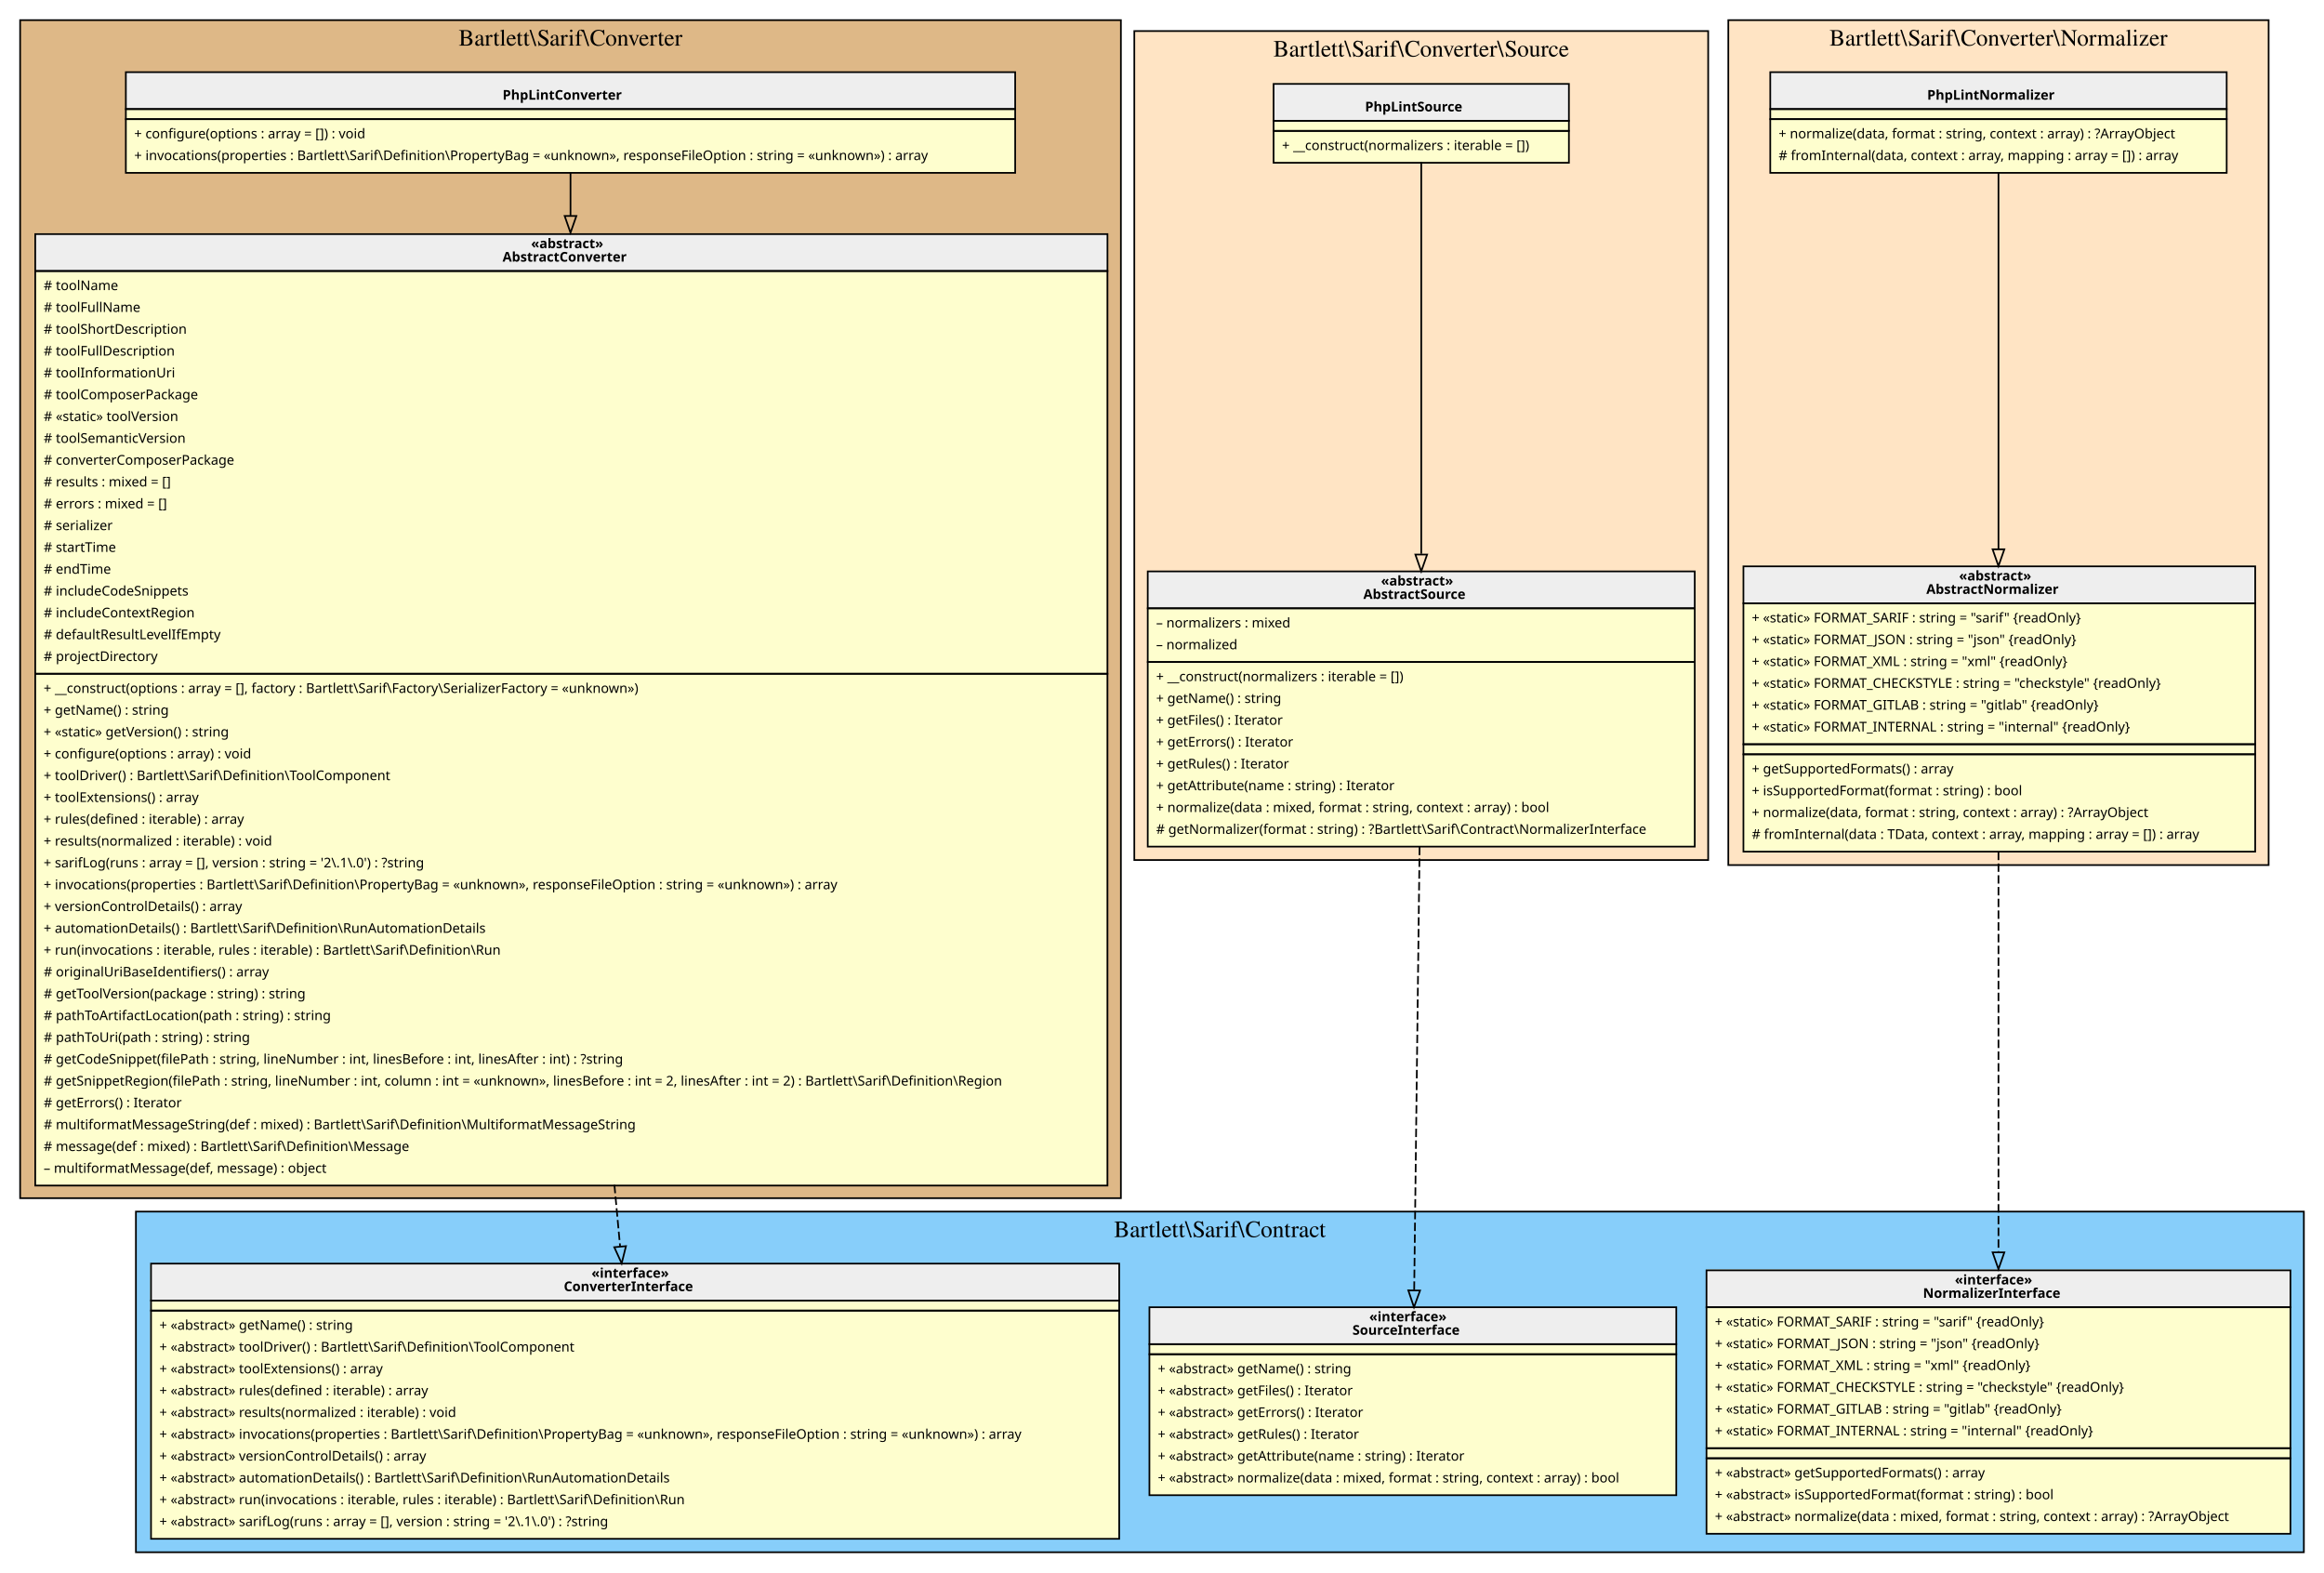
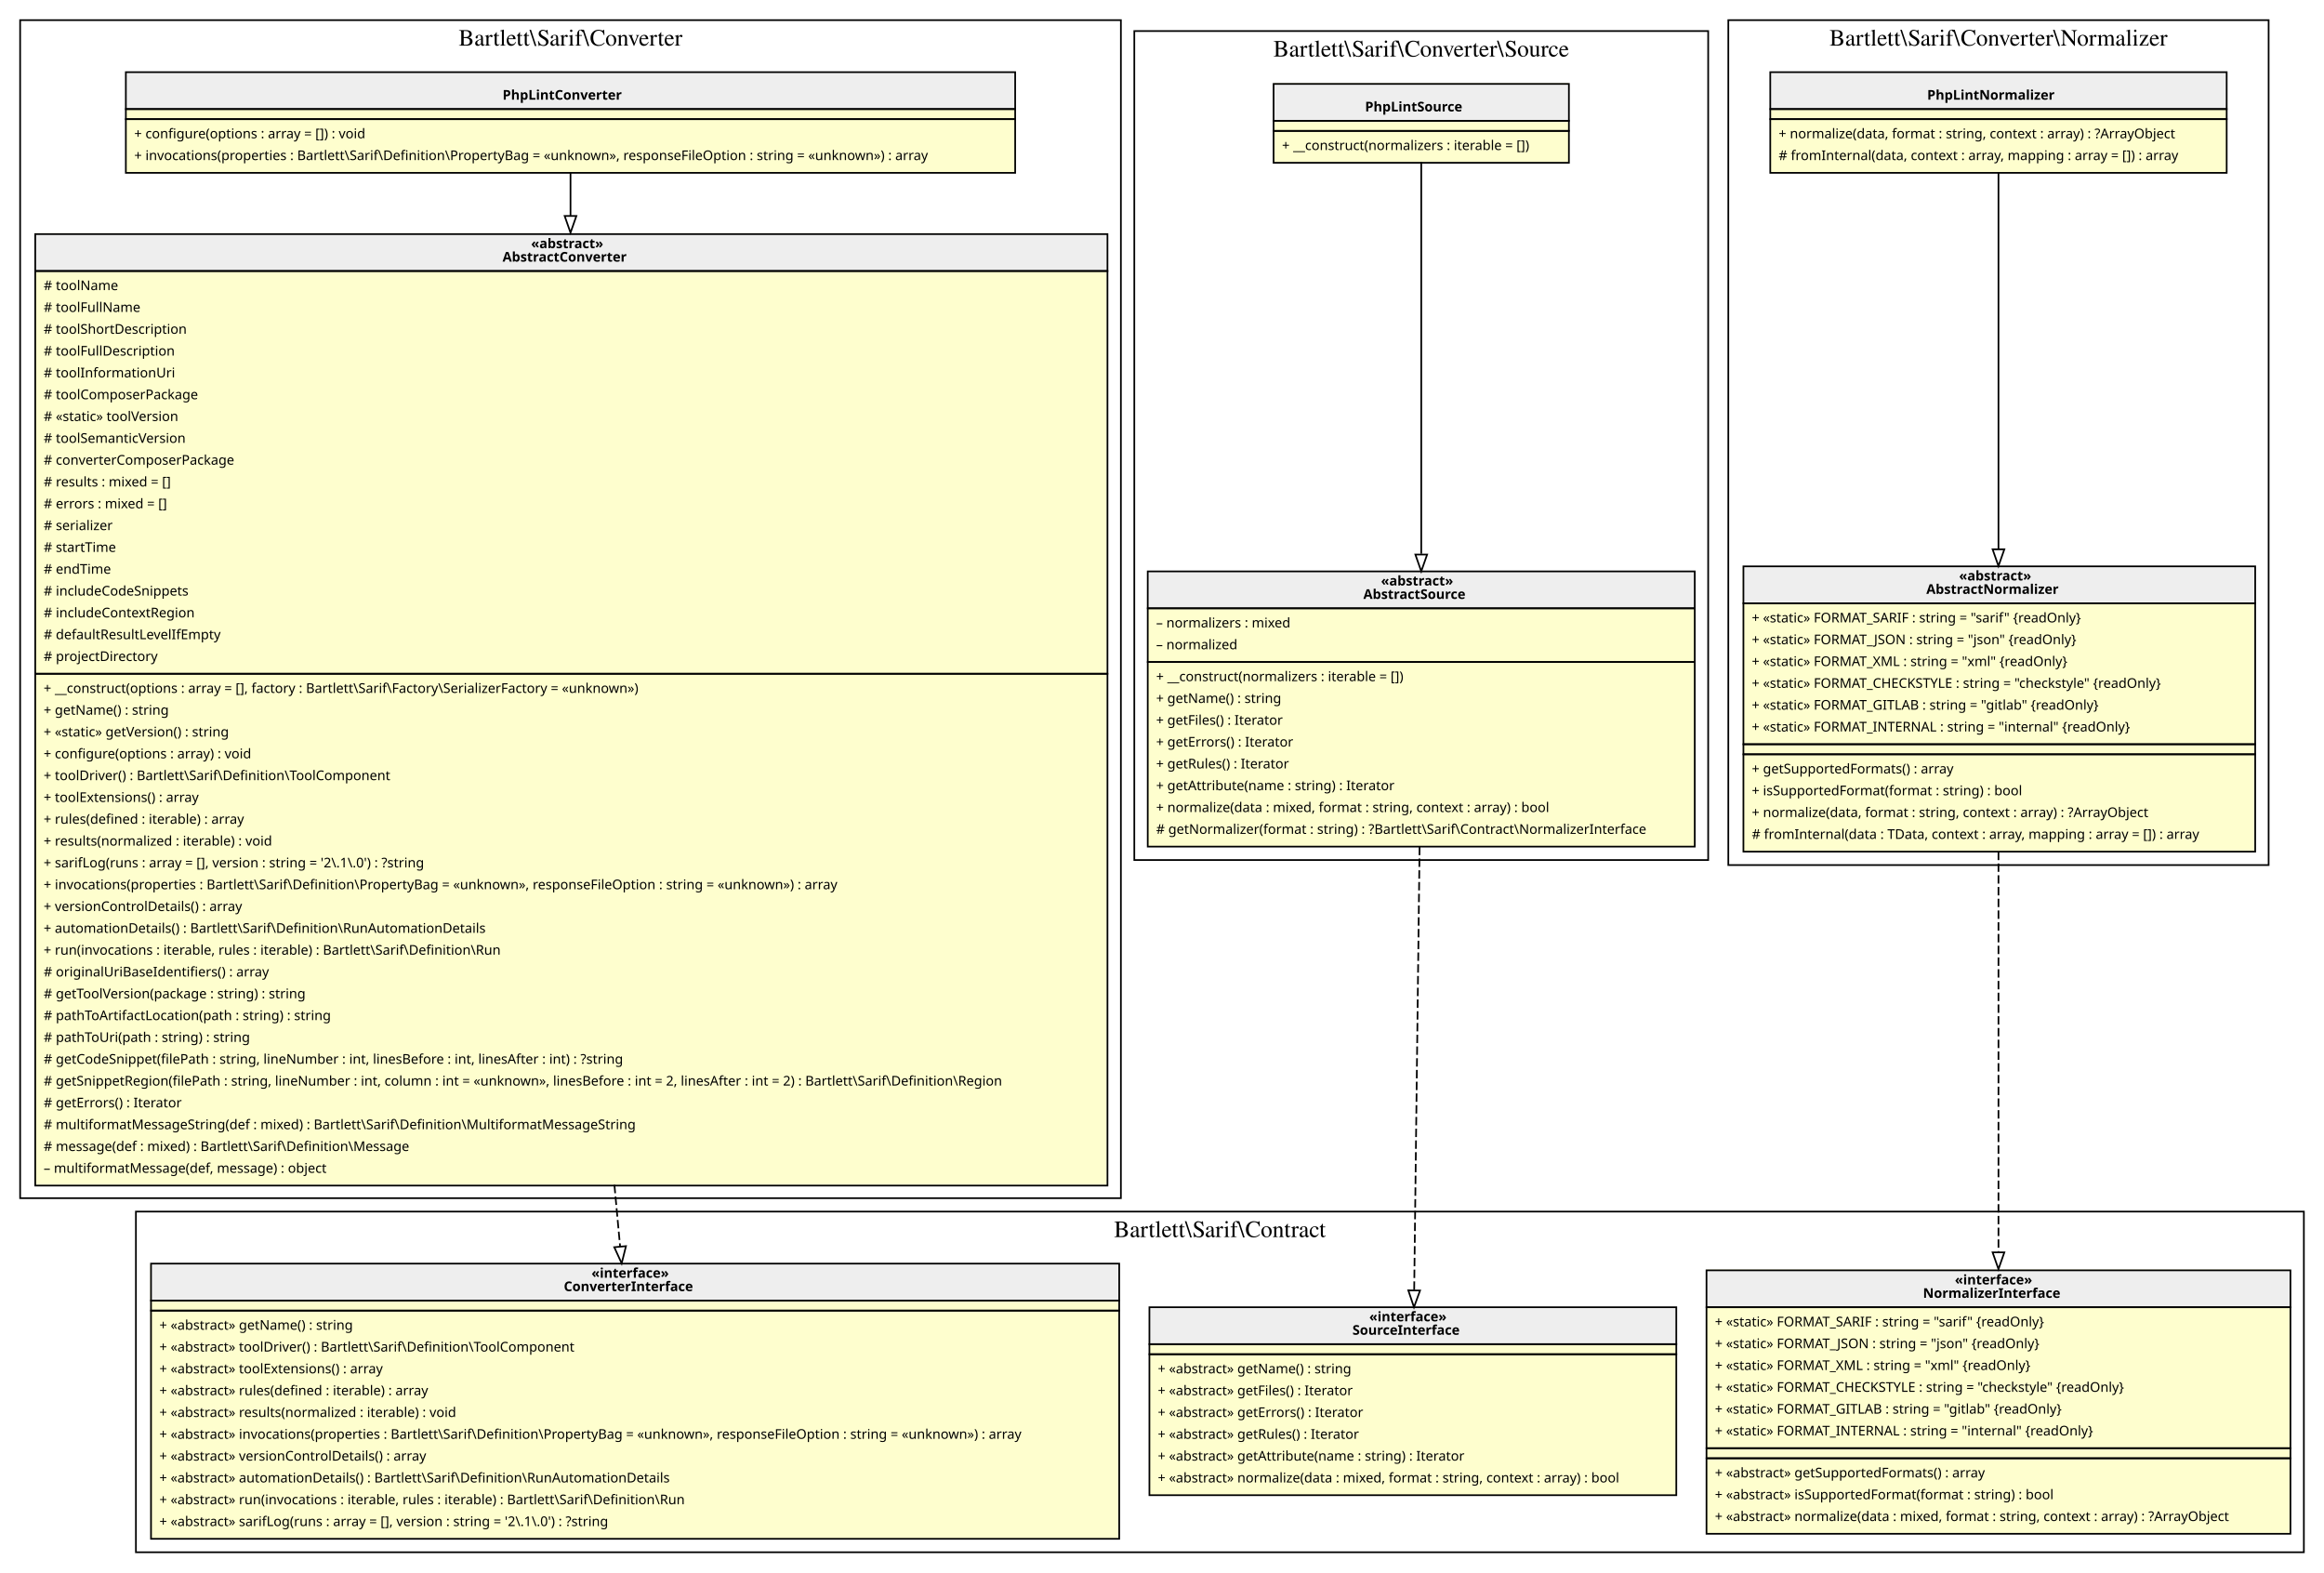
<svg xmlns="http://www.w3.org/2000/svg" width="1385pt" height="937pt" viewBox="0.00 0.00 1385.00 937.00">
  <g id="graph0" class="graph" transform="scale(1 1) rotate(0) translate(4 933)">
    <g id="clust1" class="cluster">
-       <polygon fill="BurlyWood" stroke="black" points="8,-219 8,-921 664,-921 664,-219 8,-219" />
+       <polygon fill="transparent" stroke="black" points="8,-219 8,-921 664,-921 664,-219 8,-219" />
      <text text-anchor="middle" x="336" y="-905.8" font-family="Times,serif" font-size="14.00">Bartlett\Sarif\Converter</text>
    </g>
    <g id="clust2" class="cluster">
-       <polygon fill="LightSkyBlue" stroke="black" points="77,-8 77,-211 1369,-211 1369,-8 77,-8" />
+       <polygon fill="transparent" stroke="black" points="77,-8 77,-211 1369,-211 1369,-8 77,-8" />
      <text text-anchor="middle" x="723" y="-195.8" font-family="Times,serif" font-size="14.00">Bartlett\Sarif\Contract</text>
    </g>
    <g id="clust3" class="cluster">
-       <polygon fill="Bisque" stroke="black" points="672,-420.5 672,-914.5 1014,-914.5 1014,-420.5 672,-420.5" />
+       <polygon fill="transparent" stroke="black" points="672,-420.5 672,-914.5 1014,-914.5 1014,-420.5 672,-420.5" />
      <text text-anchor="middle" x="843" y="-899.3" font-family="Times,serif" font-size="14.00">Bartlett\Sarif\Converter\Source</text>
    </g>
    <g id="clust4" class="cluster">
-       <polygon fill="Bisque" stroke="black" points="1026,-417.5 1026,-921 1348,-921 1348,-417.5 1026,-417.5" />
+       <polygon fill="transparent" stroke="black" points="1026,-417.5 1026,-921 1348,-921 1348,-417.5 1026,-417.5" />
      <text text-anchor="middle" x="1187" y="-905.8" font-family="Times,serif" font-size="14.00">Bartlett\Sarif\Converter\Normalizer</text>
    </g>
    <g id="node1" class="node">
      <polygon fill="#fefece" stroke="transparent" points="601,-890 71,-890 71,-830 601,-830 601,-890" />
      <polygon fill="#eeeeee" stroke="transparent" points="71,-868 71,-890 601,-890 601,-868 71,-868" />
      <polygon fill="none" stroke="black" points="71,-868 71,-890 601,-890 601,-868 71,-868" />
      <text text-anchor="start" x="295.5" y="-873.6" font-family="Verdana" font-weight="bold" font-size="8.00">PhpLintConverter</text>
      <polygon fill="none" stroke="black" points="71,-862 71,-868 601,-868 601,-862 71,-862" />
      <polygon fill="none" stroke="black" points="71,-830 71,-862 601,-862 601,-830 71,-830" />
      <text text-anchor="start" x="76" y="-850.6" font-family="Verdana" font-size="8.00">+ configure(options : array = []) : void</text>
      <text text-anchor="start" x="76" y="-837.6" font-family="Verdana" font-size="8.00">+ invocations(properties : Bartlett\Sarif\Definition\PropertyBag = «unknown», responseFileOption : string = «unknown») : array</text>
    </g>
    <g id="node2" class="node">
      <polygon fill="#fefece" stroke="transparent" points="655.5,-794 16.5,-794 16.5,-227 655.5,-227 655.5,-794" />
      <polygon fill="#eeeeee" stroke="transparent" points="17,-771.5 17,-793.5 656,-793.5 656,-771.5 17,-771.5" />
      <polygon fill="none" stroke="black" points="17,-771.5 17,-793.5 656,-793.5 656,-771.5 17,-771.5" />
      <text text-anchor="start" x="312.5" y="-785.1" font-family="Verdana" font-weight="bold" font-size="8.00">«abstract»</text>
      <text text-anchor="start" x="295.5" y="-777.1" font-family="Verdana" font-weight="bold" font-size="8.00">AbstractConverter</text>
      <polygon fill="none" stroke="black" points="17,-531.5 17,-771.5 656,-771.5 656,-531.5 17,-531.5" />
      <text text-anchor="start" x="22" y="-760.1" font-family="Verdana" font-size="8.00"># toolName</text>
      <text text-anchor="start" x="22" y="-747.1" font-family="Verdana" font-size="8.00"># toolFullName</text>
      <text text-anchor="start" x="22" y="-734.1" font-family="Verdana" font-size="8.00"># toolShortDescription</text>
      <text text-anchor="start" x="22" y="-721.1" font-family="Verdana" font-size="8.00"># toolFullDescription</text>
      <text text-anchor="start" x="22" y="-708.1" font-family="Verdana" font-size="8.00"># toolInformationUri</text>
      <text text-anchor="start" x="22" y="-695.1" font-family="Verdana" font-size="8.00"># toolComposerPackage</text>
      <text text-anchor="start" x="22" y="-682.1" font-family="Verdana" font-size="8.00"># «static» toolVersion</text>
      <text text-anchor="start" x="22" y="-669.1" font-family="Verdana" font-size="8.00"># toolSemanticVersion</text>
      <text text-anchor="start" x="22" y="-656.1" font-family="Verdana" font-size="8.00"># converterComposerPackage</text>
      <text text-anchor="start" x="22" y="-643.1" font-family="Verdana" font-size="8.00"># results : mixed = []</text>
      <text text-anchor="start" x="22" y="-630.1" font-family="Verdana" font-size="8.00"># errors : mixed = []</text>
      <text text-anchor="start" x="22" y="-617.1" font-family="Verdana" font-size="8.00"># serializer</text>
      <text text-anchor="start" x="22" y="-604.1" font-family="Verdana" font-size="8.00"># startTime</text>
      <text text-anchor="start" x="22" y="-591.1" font-family="Verdana" font-size="8.00"># endTime</text>
      <text text-anchor="start" x="22" y="-578.1" font-family="Verdana" font-size="8.00"># includeCodeSnippets</text>
      <text text-anchor="start" x="22" y="-565.1" font-family="Verdana" font-size="8.00"># includeContextRegion</text>
      <text text-anchor="start" x="22" y="-552.1" font-family="Verdana" font-size="8.00"># defaultResultLevelIfEmpty</text>
      <text text-anchor="start" x="22" y="-539.1" font-family="Verdana" font-size="8.00"># projectDirectory</text>
      <polygon fill="none" stroke="black" points="17,-226.5 17,-531.5 656,-531.5 656,-226.5 17,-226.5" />
      <text text-anchor="start" x="22" y="-520.1" font-family="Verdana" font-size="8.00">+ __construct(options : array = [], factory : Bartlett\Sarif\Factory\SerializerFactory = «unknown»)</text>
      <text text-anchor="start" x="22" y="-507.1" font-family="Verdana" font-size="8.00">+ getName() : string</text>
      <text text-anchor="start" x="22" y="-494.1" font-family="Verdana" font-size="8.00">+ «static» getVersion() : string</text>
      <text text-anchor="start" x="22" y="-481.1" font-family="Verdana" font-size="8.00">+ configure(options : array) : void</text>
      <text text-anchor="start" x="22" y="-468.1" font-family="Verdana" font-size="8.00">+ toolDriver() : Bartlett\Sarif\Definition\ToolComponent</text>
      <text text-anchor="start" x="22" y="-455.1" font-family="Verdana" font-size="8.00">+ toolExtensions() : array</text>
      <text text-anchor="start" x="22" y="-442.1" font-family="Verdana" font-size="8.00">+ rules(defined : iterable) : array</text>
      <text text-anchor="start" x="22" y="-429.1" font-family="Verdana" font-size="8.00">+ results(normalized : iterable) : void</text>
      <text text-anchor="start" x="22" y="-416.1" font-family="Verdana" font-size="8.00">+ sarifLog(runs : array = [], version : string = '2\.1\.0') : ?string</text>
      <text text-anchor="start" x="22" y="-403.1" font-family="Verdana" font-size="8.00">+ invocations(properties : Bartlett\Sarif\Definition\PropertyBag = «unknown», responseFileOption : string = «unknown») : array</text>
      <text text-anchor="start" x="22" y="-390.1" font-family="Verdana" font-size="8.00">+ versionControlDetails() : array</text>
      <text text-anchor="start" x="22" y="-377.1" font-family="Verdana" font-size="8.00">+ automationDetails() : Bartlett\Sarif\Definition\RunAutomationDetails</text>
      <text text-anchor="start" x="22" y="-364.1" font-family="Verdana" font-size="8.00">+ run(invocations : iterable, rules : iterable) : Bartlett\Sarif\Definition\Run</text>
      <text text-anchor="start" x="22" y="-351.1" font-family="Verdana" font-size="8.00"># originalUriBaseIdentifiers() : array</text>
      <text text-anchor="start" x="22" y="-338.1" font-family="Verdana" font-size="8.00"># getToolVersion(package : string) : string</text>
      <text text-anchor="start" x="22" y="-325.1" font-family="Verdana" font-size="8.00"># pathToArtifactLocation(path : string) : string</text>
      <text text-anchor="start" x="22" y="-312.1" font-family="Verdana" font-size="8.00"># pathToUri(path : string) : string</text>
      <text text-anchor="start" x="22" y="-299.1" font-family="Verdana" font-size="8.00"># getCodeSnippet(filePath : string, lineNumber : int, linesBefore : int, linesAfter : int) : ?string</text>
      <text text-anchor="start" x="22" y="-286.1" font-family="Verdana" font-size="8.00"># getSnippetRegion(filePath : string, lineNumber : int, column : int = «unknown», linesBefore : int = 2, linesAfter : int = 2) : Bartlett\Sarif\Definition\Region</text>
      <text text-anchor="start" x="22" y="-273.1" font-family="Verdana" font-size="8.00"># getErrors() : Iterator</text>
      <text text-anchor="start" x="22" y="-260.1" font-family="Verdana" font-size="8.00"># multiformatMessageString(def : mixed) : Bartlett\Sarif\Definition\MultiformatMessageString</text>
      <text text-anchor="start" x="22" y="-247.1" font-family="Verdana" font-size="8.00"># message(def : mixed) : Bartlett\Sarif\Definition\Message</text>
      <text text-anchor="start" x="22" y="-234.1" font-family="Verdana" font-size="8.00">– multiformatMessage(def, message) : object</text>
    </g>
    <g id="edge2" class="edge">
      <path fill="none" stroke="black" d="M336,-829.97C336,-822.58 336,-814.02 336,-804.53" />
      <polygon fill="none" stroke="black" points="339.5,-804.32 336,-794.32 332.5,-804.32 339.5,-804.32" />
    </g>
    <g id="node3" class="node">
      <polygon fill="#fefece" stroke="transparent" points="662.5,-180 85.5,-180 85.5,-16 662.5,-16 662.5,-180" />
      <polygon fill="#eeeeee" stroke="transparent" points="86,-158 86,-180 663,-180 663,-158 86,-158" />
      <polygon fill="none" stroke="black" points="86,-158 86,-180 663,-180 663,-158 86,-158" />
      <text text-anchor="start" x="348.5" y="-171.6" font-family="Verdana" font-weight="bold" font-size="8.00">«interface»</text>
      <text text-anchor="start" x="332" y="-163.6" font-family="Verdana" font-weight="bold" font-size="8.00">ConverterInterface</text>
      <polygon fill="none" stroke="black" points="86,-152 86,-158 663,-158 663,-152 86,-152" />
      <polygon fill="none" stroke="black" points="86,-16 86,-152 663,-152 663,-16 86,-16" />
      <text text-anchor="start" x="91" y="-140.6" font-family="Verdana" font-size="8.00">+ «abstract» getName() : string</text>
      <text text-anchor="start" x="91" y="-127.6" font-family="Verdana" font-size="8.00">+ «abstract» toolDriver() : Bartlett\Sarif\Definition\ToolComponent</text>
      <text text-anchor="start" x="91" y="-114.6" font-family="Verdana" font-size="8.00">+ «abstract» toolExtensions() : array</text>
      <text text-anchor="start" x="91" y="-101.6" font-family="Verdana" font-size="8.00">+ «abstract» rules(defined : iterable) : array</text>
      <text text-anchor="start" x="91" y="-88.6" font-family="Verdana" font-size="8.00">+ «abstract» results(normalized : iterable) : void</text>
      <text text-anchor="start" x="91" y="-75.6" font-family="Verdana" font-size="8.00">+ «abstract» invocations(properties : Bartlett\Sarif\Definition\PropertyBag = «unknown», responseFileOption : string = «unknown») : array</text>
      <text text-anchor="start" x="91" y="-62.6" font-family="Verdana" font-size="8.00">+ «abstract» versionControlDetails() : array</text>
      <text text-anchor="start" x="91" y="-49.6" font-family="Verdana" font-size="8.00">+ «abstract» automationDetails() : Bartlett\Sarif\Definition\RunAutomationDetails</text>
      <text text-anchor="start" x="91" y="-36.6" font-family="Verdana" font-size="8.00">+ «abstract» run(invocations : iterable, rules : iterable) : Bartlett\Sarif\Definition\Run</text>
      <text text-anchor="start" x="91" y="-23.6" font-family="Verdana" font-size="8.00">+ «abstract» sarifLog(runs : array = [], version : string = '2\.1\.0') : ?string</text>
    </g>
    <g id="edge1" class="edge">
      <path fill="none" stroke="black" stroke-dasharray="5,2" d="M362.16,-226.92C363.34,-214.11 364.49,-201.77 365.56,-190.15" />
      <polygon fill="none" stroke="black" points="369.05,-190.41 366.49,-180.13 362.08,-189.77 369.05,-190.41" />
    </g>
    <g id="node4" class="node">
      <polygon fill="#fefece" stroke="transparent" points="995,-154 681,-154 681,-42 995,-42 995,-154" />
      <polygon fill="#eeeeee" stroke="transparent" points="681,-132 681,-154 995,-154 995,-132 681,-132" />
      <polygon fill="none" stroke="black" points="681,-132 681,-154 995,-154 995,-132 681,-132" />
      <text text-anchor="start" x="812" y="-145.6" font-family="Verdana" font-weight="bold" font-size="8.00">«interface»</text>
      <text text-anchor="start" x="802" y="-137.6" font-family="Verdana" font-weight="bold" font-size="8.00">SourceInterface</text>
      <polygon fill="none" stroke="black" points="681,-126 681,-132 995,-132 995,-126 681,-126" />
      <polygon fill="none" stroke="black" points="681,-42 681,-126 995,-126 995,-42 681,-42" />
      <text text-anchor="start" x="686" y="-114.6" font-family="Verdana" font-size="8.00">+ «abstract» getName() : string</text>
      <text text-anchor="start" x="686" y="-101.6" font-family="Verdana" font-size="8.00">+ «abstract» getFiles() : Iterator</text>
      <text text-anchor="start" x="686" y="-88.6" font-family="Verdana" font-size="8.00">+ «abstract» getErrors() : Iterator</text>
      <text text-anchor="start" x="686" y="-75.6" font-family="Verdana" font-size="8.00">+ «abstract» getRules() : Iterator</text>
      <text text-anchor="start" x="686" y="-62.6" font-family="Verdana" font-size="8.00">+ «abstract» getAttribute(name : string) : Iterator</text>
      <text text-anchor="start" x="686" y="-49.6" font-family="Verdana" font-size="8.00">+ «abstract» normalize(data : mixed, format : string, context : array) : bool</text>
    </g>
    <g id="node5" class="node">
      <polygon fill="#fefece" stroke="transparent" points="1361,-176.5 1013,-176.5 1013,-19.5 1361,-19.5 1361,-176.5" />
      <polygon fill="#eeeeee" stroke="transparent" points="1013,-154 1013,-176 1361,-176 1361,-154 1013,-154" />
      <polygon fill="none" stroke="black" points="1013,-154 1013,-176 1361,-176 1361,-154 1013,-154" />
      <text text-anchor="start" x="1161" y="-167.6" font-family="Verdana" font-weight="bold" font-size="8.00">«interface»</text>
      <text text-anchor="start" x="1142" y="-159.6" font-family="Verdana" font-weight="bold" font-size="8.00">NormalizerInterface</text>
      <polygon fill="none" stroke="black" points="1013,-70 1013,-154 1361,-154 1361,-70 1013,-70" />
      <text text-anchor="start" x="1018" y="-142.6" font-family="Verdana" font-size="8.00">+ «static» FORMAT_SARIF : string = "sarif" {readOnly}</text>
      <text text-anchor="start" x="1018" y="-129.6" font-family="Verdana" font-size="8.00">+ «static» FORMAT_JSON : string = "json" {readOnly}</text>
      <text text-anchor="start" x="1018" y="-116.6" font-family="Verdana" font-size="8.00">+ «static» FORMAT_XML : string = "xml" {readOnly}</text>
      <text text-anchor="start" x="1018" y="-103.6" font-family="Verdana" font-size="8.00">+ «static» FORMAT_CHECKSTYLE : string = "checkstyle" {readOnly}</text>
      <text text-anchor="start" x="1018" y="-90.6" font-family="Verdana" font-size="8.00">+ «static» FORMAT_GITLAB : string = "gitlab" {readOnly}</text>
      <text text-anchor="start" x="1018" y="-77.6" font-family="Verdana" font-size="8.00">+ «static» FORMAT_INTERNAL : string = "internal" {readOnly}</text>
      <polygon fill="none" stroke="black" points="1013,-64 1013,-70 1361,-70 1361,-64 1013,-64" />
      <polygon fill="none" stroke="black" points="1013,-19 1013,-64 1361,-64 1361,-19 1013,-19" />
      <text text-anchor="start" x="1018" y="-52.6" font-family="Verdana" font-size="8.00">+ «abstract» getSupportedFormats() : array</text>
      <text text-anchor="start" x="1018" y="-39.6" font-family="Verdana" font-size="8.00">+ «abstract» isSupportedFormat(format : string) : bool</text>
      <text text-anchor="start" x="1018" y="-26.6" font-family="Verdana" font-size="8.00">+ «abstract» normalize(data : mixed, format : string, context : array) : ?ArrayObject</text>
    </g>
    <g id="node6" class="node">
      <polygon fill="#fefece" stroke="transparent" points="931,-883.5 755,-883.5 755,-836.5 931,-836.5 931,-883.5" />
      <polygon fill="#eeeeee" stroke="transparent" points="755,-861 755,-883 931,-883 931,-861 755,-861" />
      <polygon fill="none" stroke="black" points="755,-861 755,-883 931,-883 931,-861 755,-861" />
      <text text-anchor="start" x="809.5" y="-866.6" font-family="Verdana" font-weight="bold" font-size="8.00">PhpLintSource</text>
      <polygon fill="none" stroke="black" points="755,-855 755,-861 931,-861 931,-855 755,-855" />
      <polygon fill="none" stroke="black" points="755,-836 755,-855 931,-855 931,-836 755,-836" />
      <text text-anchor="start" x="760" y="-843.6" font-family="Verdana" font-size="8.00">+ __construct(normalizers : iterable = [])</text>
    </g>
    <g id="node7" class="node">
      <polygon fill="#fefece" stroke="transparent" points="1006,-592.5 680,-592.5 680,-428.5 1006,-428.5 1006,-592.5" />
      <polygon fill="#eeeeee" stroke="transparent" points="680,-570.5 680,-592.5 1006,-592.5 1006,-570.5 680,-570.5" />
      <polygon fill="none" stroke="black" points="680,-570.5 680,-592.5 1006,-592.5 1006,-570.5 680,-570.5" />
      <text text-anchor="start" x="819" y="-584.1" font-family="Verdana" font-weight="bold" font-size="8.00">«abstract»</text>
      <text text-anchor="start" x="808.5" y="-576.1" font-family="Verdana" font-weight="bold" font-size="8.00">AbstractSource</text>
      <polygon fill="none" stroke="black" points="680,-538.5 680,-570.5 1006,-570.5 1006,-538.5 680,-538.5" />
      <text text-anchor="start" x="685" y="-559.1" font-family="Verdana" font-size="8.00">– normalizers : mixed</text>
      <text text-anchor="start" x="685" y="-546.1" font-family="Verdana" font-size="8.00">– normalized</text>
      <polygon fill="none" stroke="black" points="680,-428.5 680,-538.5 1006,-538.5 1006,-428.5 680,-428.5" />
      <text text-anchor="start" x="685" y="-527.1" font-family="Verdana" font-size="8.00">+ __construct(normalizers : iterable = [])</text>
      <text text-anchor="start" x="685" y="-514.1" font-family="Verdana" font-size="8.00">+ getName() : string</text>
      <text text-anchor="start" x="685" y="-501.1" font-family="Verdana" font-size="8.00">+ getFiles() : Iterator</text>
      <text text-anchor="start" x="685" y="-488.1" font-family="Verdana" font-size="8.00">+ getErrors() : Iterator</text>
      <text text-anchor="start" x="685" y="-475.1" font-family="Verdana" font-size="8.00">+ getRules() : Iterator</text>
      <text text-anchor="start" x="685" y="-462.1" font-family="Verdana" font-size="8.00">+ getAttribute(name : string) : Iterator</text>
      <text text-anchor="start" x="685" y="-449.1" font-family="Verdana" font-size="8.00">+ normalize(data : mixed, format : string, context : array) : bool</text>
      <text text-anchor="start" x="685" y="-436.1" font-family="Verdana" font-size="8.00"># getNormalizer(format : string) : ?Bartlett\Sarif\Contract\NormalizerInterface</text>
    </g>
    <g id="edge4" class="edge">
      <path fill="none" stroke="black" d="M843,-836.47C843,-790.12 843,-681.84 843,-602.97" />
      <polygon fill="none" stroke="black" points="846.5,-602.53 843,-592.53 839.5,-602.53 846.5,-602.53" />
    </g>
    <g id="edge3" class="edge">
      <path fill="none" stroke="black" stroke-dasharray="5,2" d="M842.01,-428.4C841.07,-351.01 839.67,-235.9 838.79,-164.26" />
      <polygon fill="none" stroke="black" points="842.29,-163.97 838.67,-154.01 835.29,-164.06 842.29,-163.97" />
    </g>
    <g id="node8" class="node">
      <polygon fill="#fefece" stroke="transparent" points="1323,-890 1051,-890 1051,-830 1323,-830 1323,-890" />
      <polygon fill="#eeeeee" stroke="transparent" points="1051,-868 1051,-890 1323,-890 1323,-868 1051,-868" />
      <polygon fill="none" stroke="black" points="1051,-868 1051,-890 1323,-890 1323,-868 1051,-868" />
      <text text-anchor="start" x="1144.5" y="-873.6" font-family="Verdana" font-weight="bold" font-size="8.00">PhpLintNormalizer</text>
      <polygon fill="none" stroke="black" points="1051,-862 1051,-868 1323,-868 1323,-862 1051,-862" />
      <polygon fill="none" stroke="black" points="1051,-830 1051,-862 1323,-862 1323,-830 1051,-830" />
      <text text-anchor="start" x="1056" y="-850.6" font-family="Verdana" font-size="8.00">+ normalize(data, format : string, context : array) : ?ArrayObject</text>
      <text text-anchor="start" x="1056" y="-837.6" font-family="Verdana" font-size="8.00"># fromInternal(data, context : array, mapping : array = []) : array</text>
    </g>
    <g id="node9" class="node">
      <polygon fill="#fefece" stroke="transparent" points="1339.5,-595.5 1034.5,-595.5 1034.5,-425.5 1339.5,-425.5 1339.5,-595.5" />
      <polygon fill="#eeeeee" stroke="transparent" points="1035,-573.5 1035,-595.5 1340,-595.5 1340,-573.5 1035,-573.5" />
      <polygon fill="none" stroke="black" points="1035,-573.5 1035,-595.5 1340,-595.5 1340,-573.5 1035,-573.5" />
      <text text-anchor="start" x="1163.5" y="-587.1" font-family="Verdana" font-weight="bold" font-size="8.00">«abstract»</text>
      <text text-anchor="start" x="1144" y="-579.1" font-family="Verdana" font-weight="bold" font-size="8.00">AbstractNormalizer</text>
      <polygon fill="none" stroke="black" points="1035,-489.5 1035,-573.5 1340,-573.5 1340,-489.5 1035,-489.5" />
      <text text-anchor="start" x="1040" y="-562.1" font-family="Verdana" font-size="8.00">+ «static» FORMAT_SARIF : string = "sarif" {readOnly}</text>
      <text text-anchor="start" x="1040" y="-549.1" font-family="Verdana" font-size="8.00">+ «static» FORMAT_JSON : string = "json" {readOnly}</text>
      <text text-anchor="start" x="1040" y="-536.1" font-family="Verdana" font-size="8.00">+ «static» FORMAT_XML : string = "xml" {readOnly}</text>
      <text text-anchor="start" x="1040" y="-523.1" font-family="Verdana" font-size="8.00">+ «static» FORMAT_CHECKSTYLE : string = "checkstyle" {readOnly}</text>
      <text text-anchor="start" x="1040" y="-510.1" font-family="Verdana" font-size="8.00">+ «static» FORMAT_GITLAB : string = "gitlab" {readOnly}</text>
      <text text-anchor="start" x="1040" y="-497.1" font-family="Verdana" font-size="8.00">+ «static» FORMAT_INTERNAL : string = "internal" {readOnly}</text>
      <polygon fill="none" stroke="black" points="1035,-483.5 1035,-489.5 1340,-489.5 1340,-483.5 1035,-483.5" />
      <polygon fill="none" stroke="black" points="1035,-425.5 1035,-483.5 1340,-483.5 1340,-425.5 1035,-425.5" />
      <text text-anchor="start" x="1040" y="-472.1" font-family="Verdana" font-size="8.00">+ getSupportedFormats() : array</text>
      <text text-anchor="start" x="1040" y="-459.1" font-family="Verdana" font-size="8.00">+ isSupportedFormat(format : string) : bool</text>
      <text text-anchor="start" x="1040" y="-446.1" font-family="Verdana" font-size="8.00">+ normalize(data, format : string, context : array) : ?ArrayObject</text>
      <text text-anchor="start" x="1040" y="-433.1" font-family="Verdana" font-size="8.00"># fromInternal(data : TData, context : array, mapping : array = []) : array</text>
    </g>
    <g id="edge6" class="edge">
      <path fill="none" stroke="black" d="M1187,-829.97C1187,-781.28 1187,-681.14 1187,-606.07" />
      <polygon fill="none" stroke="black" points="1190.5,-605.66 1187,-595.66 1183.5,-605.66 1190.5,-605.66" />
    </g>
    <g id="edge5" class="edge">
      <path fill="none" stroke="black" stroke-dasharray="5,2" d="M1187,-425.44C1187,-355.91 1187,-257.47 1187,-186.9" />
      <polygon fill="none" stroke="black" points="1190.5,-186.7 1187,-176.7 1183.5,-186.7 1190.5,-186.7" />
    </g>
  </g>
</svg>
